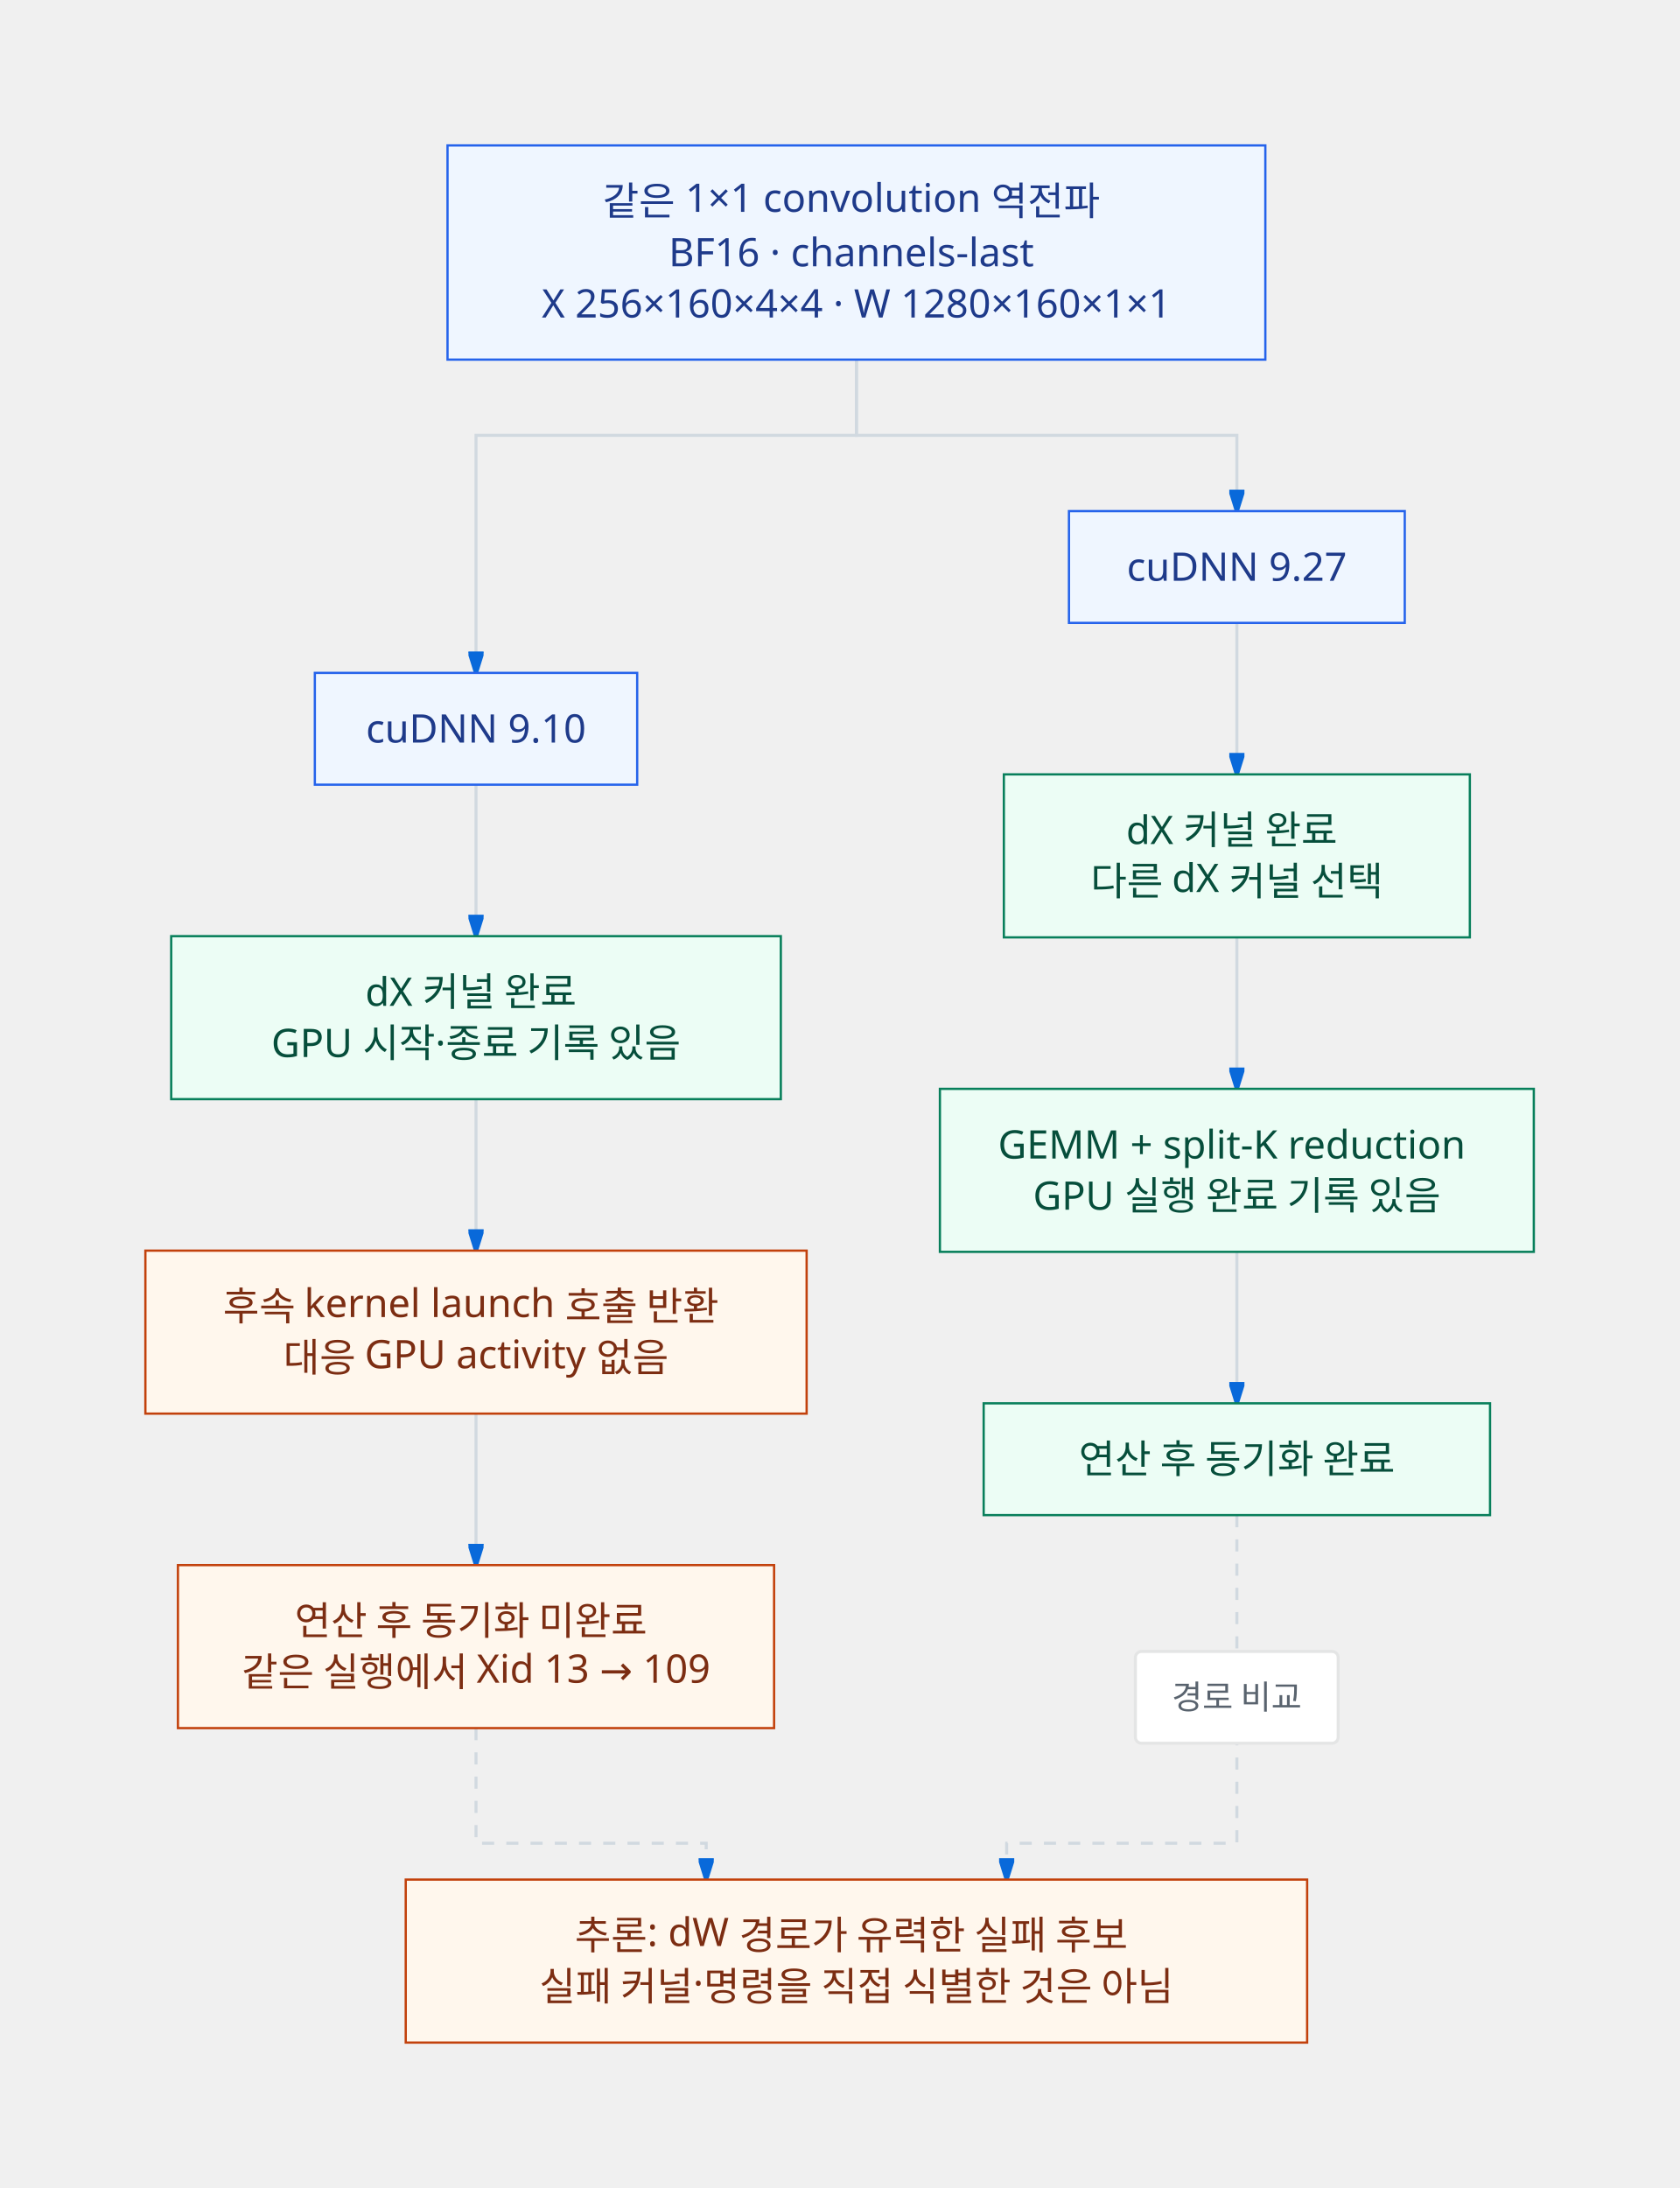
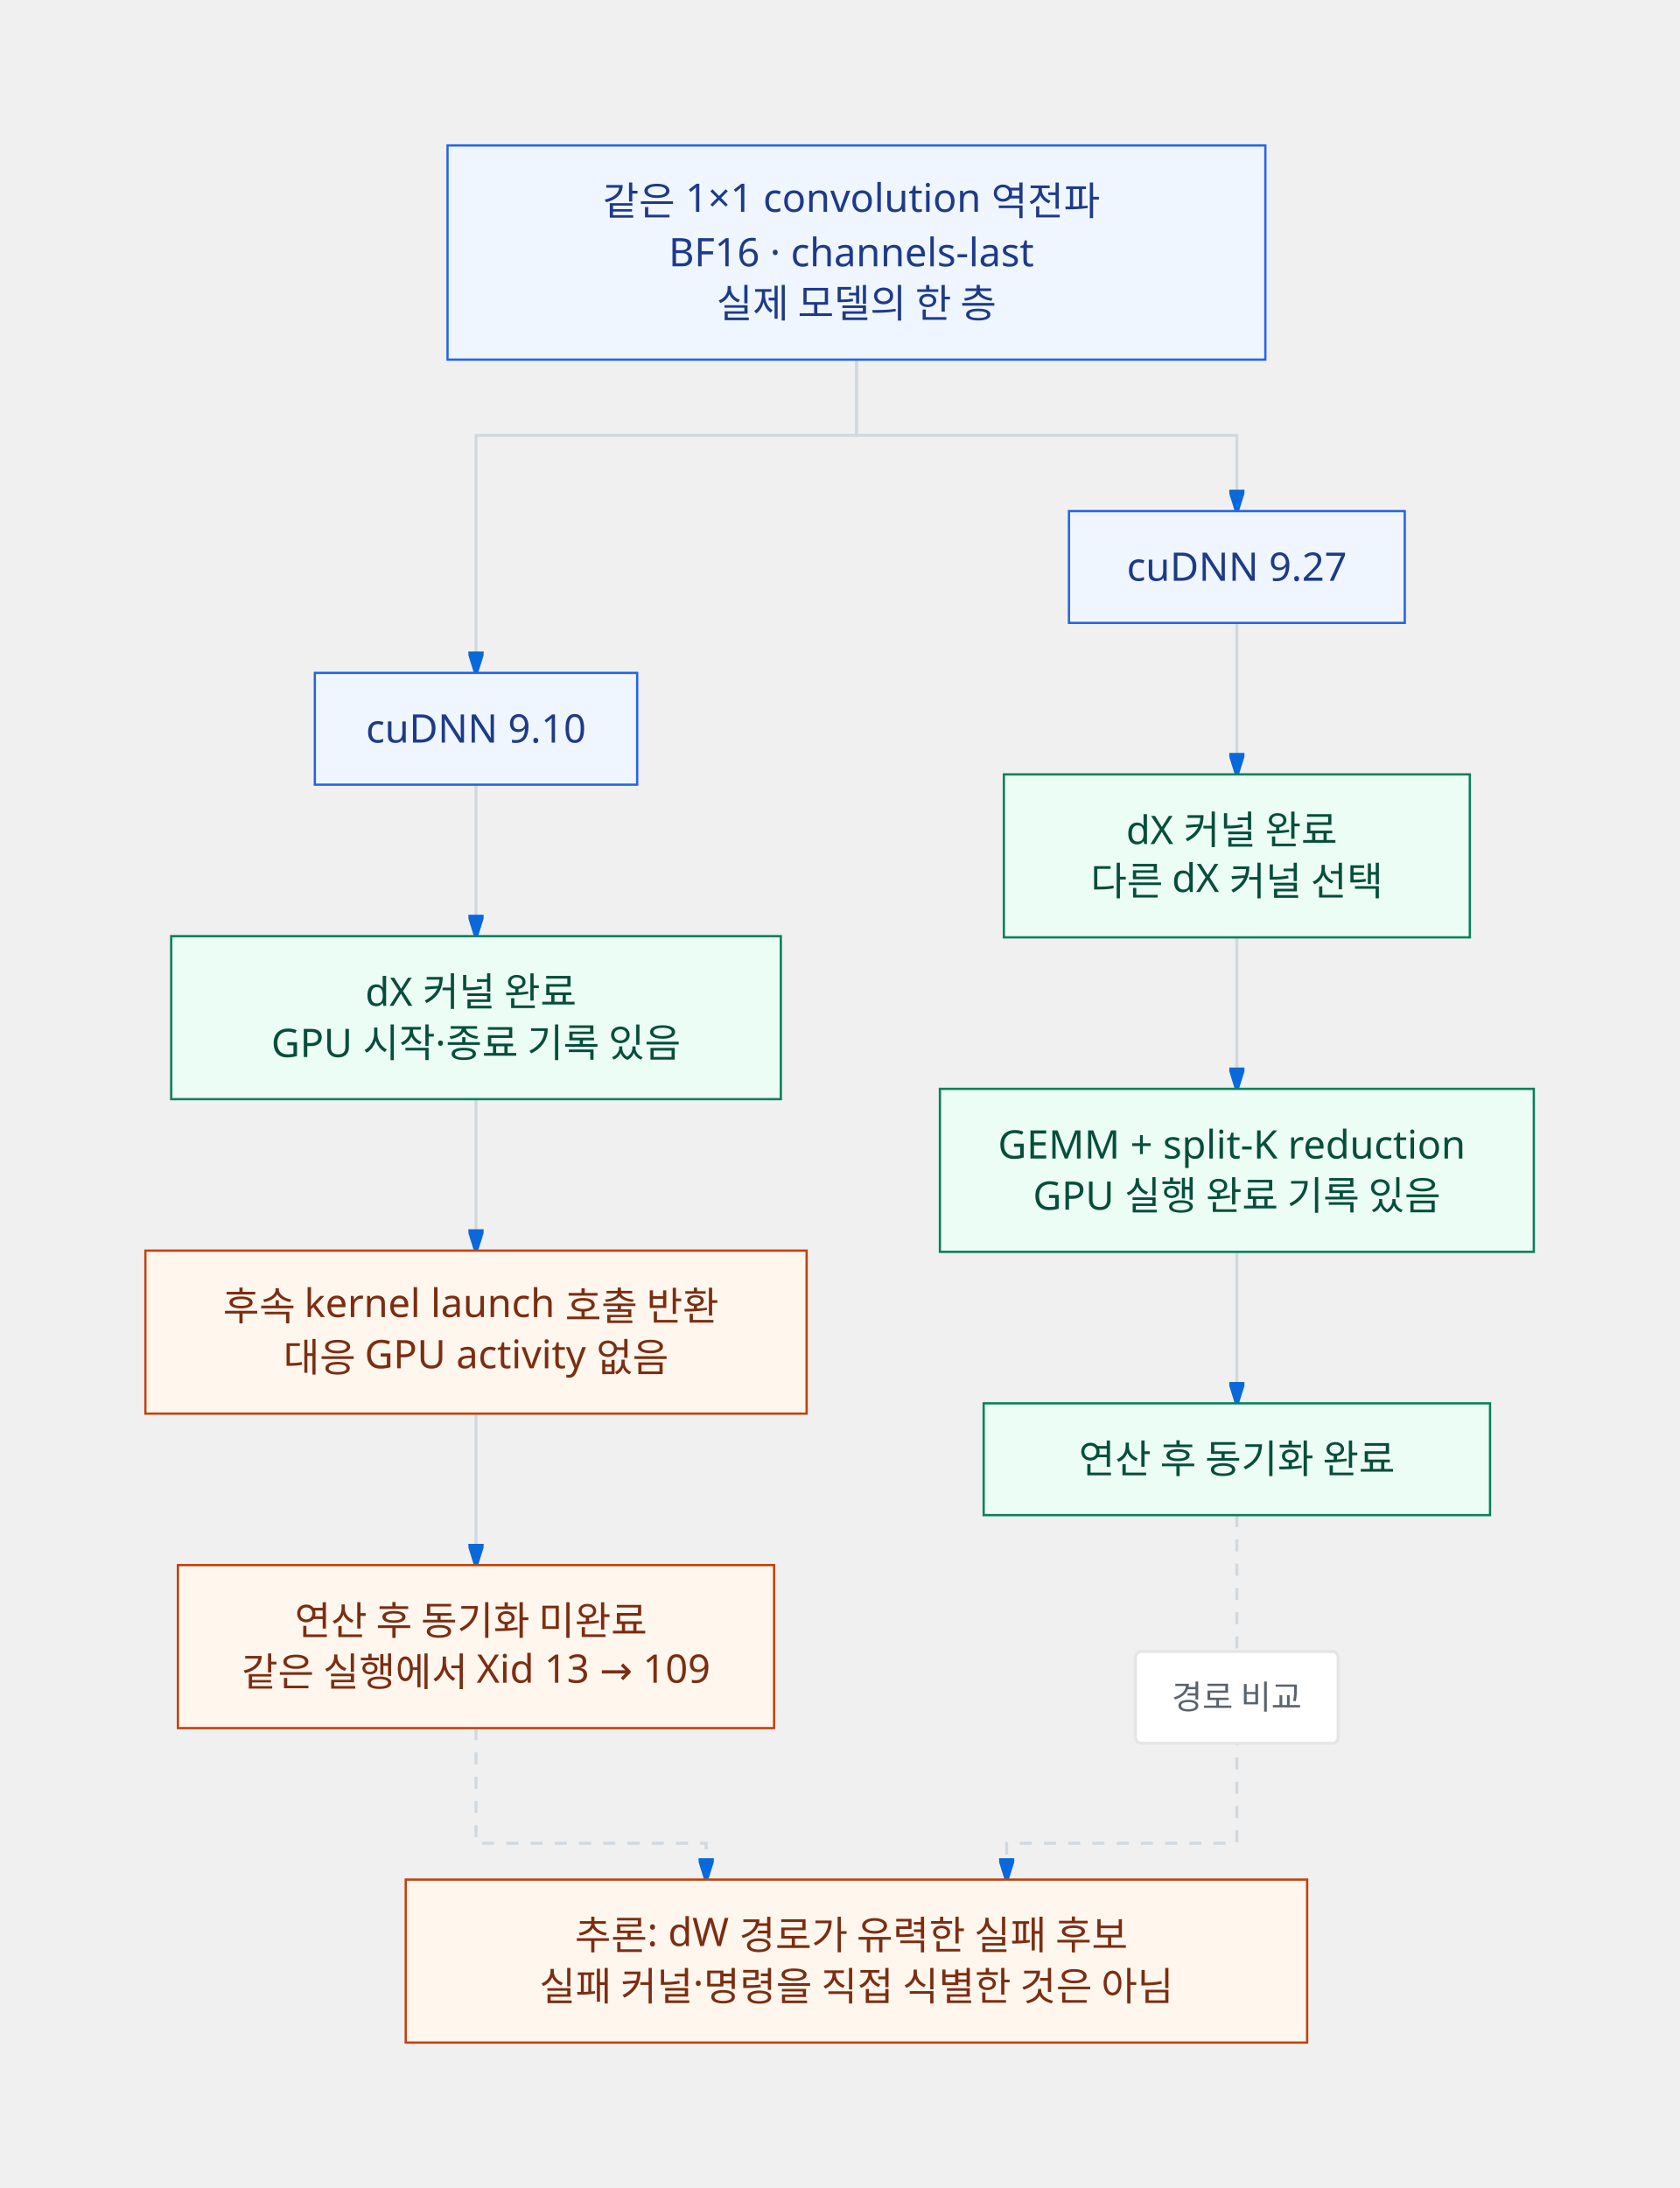
<svg xmlns="http://www.w3.org/2000/svg" viewBox="0 0 554.386 722.2" width="554.386" height="722.2" style="background:#ffffff" role="img" aria-labelledby="title desc">
  <style>
  text { font-family: 'Malgun Gothic', system-ui, sans-serif; }
  svg {
    /* Derived from --bg and --fg (overridable via --line, --accent, etc.) */












  }</style>
  <defs>
    <marker id="arrowhead" markerWidth="8" markerHeight="5" refX="7" refY="2.5" orient="auto">
      <polygon points="0 0, 8 2.5, 0 5" fill="#0969da" stroke="#0969da" stroke-width="0.75" stroke-linejoin="round" />
    </marker>
    <marker id="arrowhead-start" markerWidth="8" markerHeight="5" refX="1" refY="2.5" orient="auto-start-reverse">
      <polygon points="8 0, 0 2.5, 8 5" fill="#0969da" stroke="#0969da" stroke-width="0.75" stroke-linejoin="round" />
    </marker>
  </defs>
  <polyline class="edge" data-from="A" data-to="B" data-style="solid" data-arrow-start="false" data-arrow-end="true" points="282.75,118.7 282.75,143.7 157.154,143.7 157.154,222.1" fill="none" stroke="#d1d9e0" stroke-width="1" marker-end="url(#arrowhead)" />
  <polyline class="edge" data-from="A" data-to="C" data-style="solid" data-arrow-start="false" data-arrow-end="true" points="282.75,118.7 282.75,143.7 408.347,143.7 408.347,168.7" fill="none" stroke="#d1d9e0" stroke-width="1" marker-end="url(#arrowhead)" />
  <polyline class="edge" data-from="B" data-to="D" data-style="solid" data-arrow-start="false" data-arrow-end="true" points="157.154,259 157.154,309" fill="none" stroke="#d1d9e0" stroke-width="1" marker-end="url(#arrowhead)" />
  <polyline class="edge" data-from="C" data-to="E" data-style="solid" data-arrow-start="false" data-arrow-end="true" points="408.347,205.6 408.347,255.6" fill="none" stroke="#d1d9e0" stroke-width="1" marker-end="url(#arrowhead)" />
  <polyline class="edge" data-from="D" data-to="F" data-style="solid" data-arrow-start="false" data-arrow-end="true" points="157.154,362.8 157.154,412.8" fill="none" stroke="#d1d9e0" stroke-width="1" marker-end="url(#arrowhead)" />
  <polyline class="edge" data-from="E" data-to="G" data-style="solid" data-arrow-start="false" data-arrow-end="true" points="408.347,309.4 408.347,359.4" fill="none" stroke="#d1d9e0" stroke-width="1" marker-end="url(#arrowhead)" />
  <polyline class="edge" data-from="F" data-to="H" data-style="solid" data-arrow-start="false" data-arrow-end="true" points="157.154,466.6 157.154,516.6" fill="none" stroke="#d1d9e0" stroke-width="1" marker-end="url(#arrowhead)" />
  <polyline class="edge" data-from="G" data-to="I" data-style="solid" data-arrow-start="false" data-arrow-end="true" points="408.347,413.2 408.347,463.2" fill="none" stroke="#d1d9e0" stroke-width="1" marker-end="url(#arrowhead)" />
  <polyline class="edge" data-from="H" data-to="J" data-style="dotted" data-arrow-start="false" data-arrow-end="true" points="157.154,570.4 157.154,608.4 233.151,608.4 233.151,620.4" fill="none" stroke="#d1d9e0" stroke-width="1" stroke-dasharray="4 4" marker-end="url(#arrowhead)" />
  <polyline class="edge" data-from="I" data-to="J" data-style="dotted" data-arrow-start="false" data-arrow-end="true" data-label="경로 비교" points="408.347,500.1 408.347,608.4 332.35,608.4 332.35,620.4" fill="none" stroke="#d1d9e0" stroke-width="1" stroke-dasharray="4 4" marker-end="url(#arrowhead)" />
  <g class="edge-label" data-from="I" data-to="J" data-label="경로 비교">
    <rect x="374.847" y="545.1" width="66.952" height="30.3" rx="2" ry="2" fill="#ffffff" stroke="#e4e5e5" stroke-width="1" />
    <text x="408.323" y="560.25" text-anchor="middle" font-size="11" font-weight="400" fill="#59636e" dy="3.85">경로 비교</text>
  </g>
-   <g class="node" data-id="A" data-label="같은 1×1 convolution 역전파 BF16 · channels-last X 256×160×4×4 · W 1280×160×1×1" data-shape="rectangle">
+   <g class="node" data-id="A" data-label="같은 1×1 convolution 역전파 BF16 · channels-last 실제 모델의 한 층" data-shape="rectangle">
    <rect x="147.75" y="48" width="270" height="70.7" rx="0" ry="0" fill="#eff6ff" stroke="#2563eb" stroke-width="0.75" />
    <text x="282.75" y="83.35" text-anchor="middle" font-size="13" font-weight="500" fill="#1e3a8a">
      <tspan x="282.75" dy="-12.35">같은 1×1 convolution 역전파</tspan>
      <tspan x="282.75" dy="16.9">BF16 · channels-last</tspan>
-       <tspan x="282.75" dy="16.9">X 256×160×4×4 · W 1280×160×1×1</tspan>
+       <tspan x="282.75" dy="16.9">실제 모델의 한 층</tspan>
    </text>
  </g>
  <g class="node" data-id="B" data-label="cuDNN 9.10" data-shape="rectangle">
    <rect x="103.945" y="222.1" width="106.417" height="36.9" rx="0" ry="0" fill="#eff6ff" stroke="#2563eb" stroke-width="0.75" />
    <text x="157.154" y="240.55" text-anchor="middle" font-size="13" font-weight="500" fill="#1e3a8a" dy="4.55">cuDNN 9.10</text>
  </g>
  <g class="node" data-id="C" data-label="cuDNN 9.27" data-shape="rectangle">
    <rect x="352.915" y="168.7" width="110.863" height="36.9" rx="0" ry="0" fill="#eff6ff" stroke="#2563eb" stroke-width="0.75" />
    <text x="408.347" y="187.15" text-anchor="middle" font-size="13" font-weight="500" fill="#1e3a8a" dy="4.55">cuDNN 9.27</text>
  </g>
  <g class="node" data-id="D" data-label="dX 커널 완료 GPU 시작·종료 기록 있음" data-shape="rectangle">
    <rect x="56.522" y="309" width="201.265" height="53.8" rx="0" ry="0" fill="#ecfdf5" stroke="#087f5b" stroke-width="0.75" />
    <text x="157.154" y="335.9" text-anchor="middle" font-size="13" font-weight="500" fill="#064e3b">
      <tspan x="157.154" dy="-3.9">dX 커널 완료</tspan>
      <tspan x="157.154" dy="16.9">GPU 시작·종료 기록 있음</tspan>
    </text>
  </g>
  <g class="node" data-id="E" data-label="dX 커널 완료 다른 dX 커널 선택" data-shape="rectangle">
    <rect x="331.426" y="255.6" width="153.841" height="53.8" rx="0" ry="0" fill="#ecfdf5" stroke="#087f5b" stroke-width="0.75" />
    <text x="408.347" y="282.5" text-anchor="middle" font-size="13" font-weight="500" fill="#064e3b">
      <tspan x="408.347" dy="-3.9">dX 커널 완료</tspan>
      <tspan x="408.347" dy="16.9">다른 dX 커널 선택</tspan>
    </text>
  </g>
  <g class="node" data-id="F" data-label="후속 kernel launch 호출 반환 대응 GPU activity 없음" data-shape="rectangle">
    <rect x="48" y="412.8" width="218.308" height="53.8" rx="0" ry="0" fill="#fff7ed" stroke="#c2410c" stroke-width="0.75" />
    <text x="157.154" y="439.7" text-anchor="middle" font-size="13" font-weight="500" fill="#7c2d12">
      <tspan x="157.154" dy="-3.9">후속 kernel launch 호출 반환</tspan>
      <tspan x="157.154" dy="16.9">대응 GPU activity 없음</tspan>
    </text>
  </g>
  <g class="node" data-id="G" data-label="GEMM + split-K reduction GPU 실행 완료 기록 있음" data-shape="rectangle">
    <rect x="310.308" y="359.4" width="196.078" height="53.8" rx="0" ry="0" fill="#ecfdf5" stroke="#087f5b" stroke-width="0.75" />
    <text x="408.347" y="386.3" text-anchor="middle" font-size="13" font-weight="500" fill="#064e3b">
      <tspan x="408.347" dy="-3.9">GEMM + split-K reduction</tspan>
      <tspan x="408.347" dy="16.9">GPU 실행 완료 기록 있음</tspan>
    </text>
  </g>
  <g class="node" data-id="H" data-label="연산 후 동기화 미완료 같은 실행에서 Xid 13 → 109" data-shape="rectangle">
    <rect x="58.745" y="516.6" width="196.819" height="53.8" rx="0" ry="0" fill="#fff7ed" stroke="#c2410c" stroke-width="0.75" />
    <text x="157.154" y="543.5" text-anchor="middle" font-size="13" font-weight="500" fill="#7c2d12">
      <tspan x="157.154" dy="-3.9">연산 후 동기화 미완료</tspan>
      <tspan x="157.154" dy="16.9">같은 실행에서 Xid 13 → 109</tspan>
    </text>
  </g>
  <g class="node" data-id="I" data-label="연산 후 동기화 완료" data-shape="rectangle">
    <rect x="324.757" y="463.2" width="167.179" height="36.9" rx="0" ry="0" fill="#ecfdf5" stroke="#087f5b" stroke-width="0.75" />
    <text x="408.347" y="481.65" text-anchor="middle" font-size="13" font-weight="500" fill="#064e3b" dy="4.55">연산 후 동기화 완료</text>
  </g>
  <g class="node" data-id="J" data-label="추론: dW 경로가 유력한 실패 후보 실패 커널·명령을 직접 식별한 것은 아님" data-shape="rectangle">
    <rect x="133.953" y="620.4" width="297.595" height="53.8" rx="0" ry="0" fill="#fff7ed" stroke="#c2410c" stroke-width="0.75" />
    <text x="282.75" y="647.3" text-anchor="middle" font-size="13" font-weight="500" fill="#7c2d12">
      <tspan x="282.75" dy="-3.9">추론: dW 경로가 유력한 실패 후보</tspan>
      <tspan x="282.75" dy="16.9">실패 커널·명령을 직접 식별한 것은 아님</tspan>
    </text>
  </g>
</svg>
